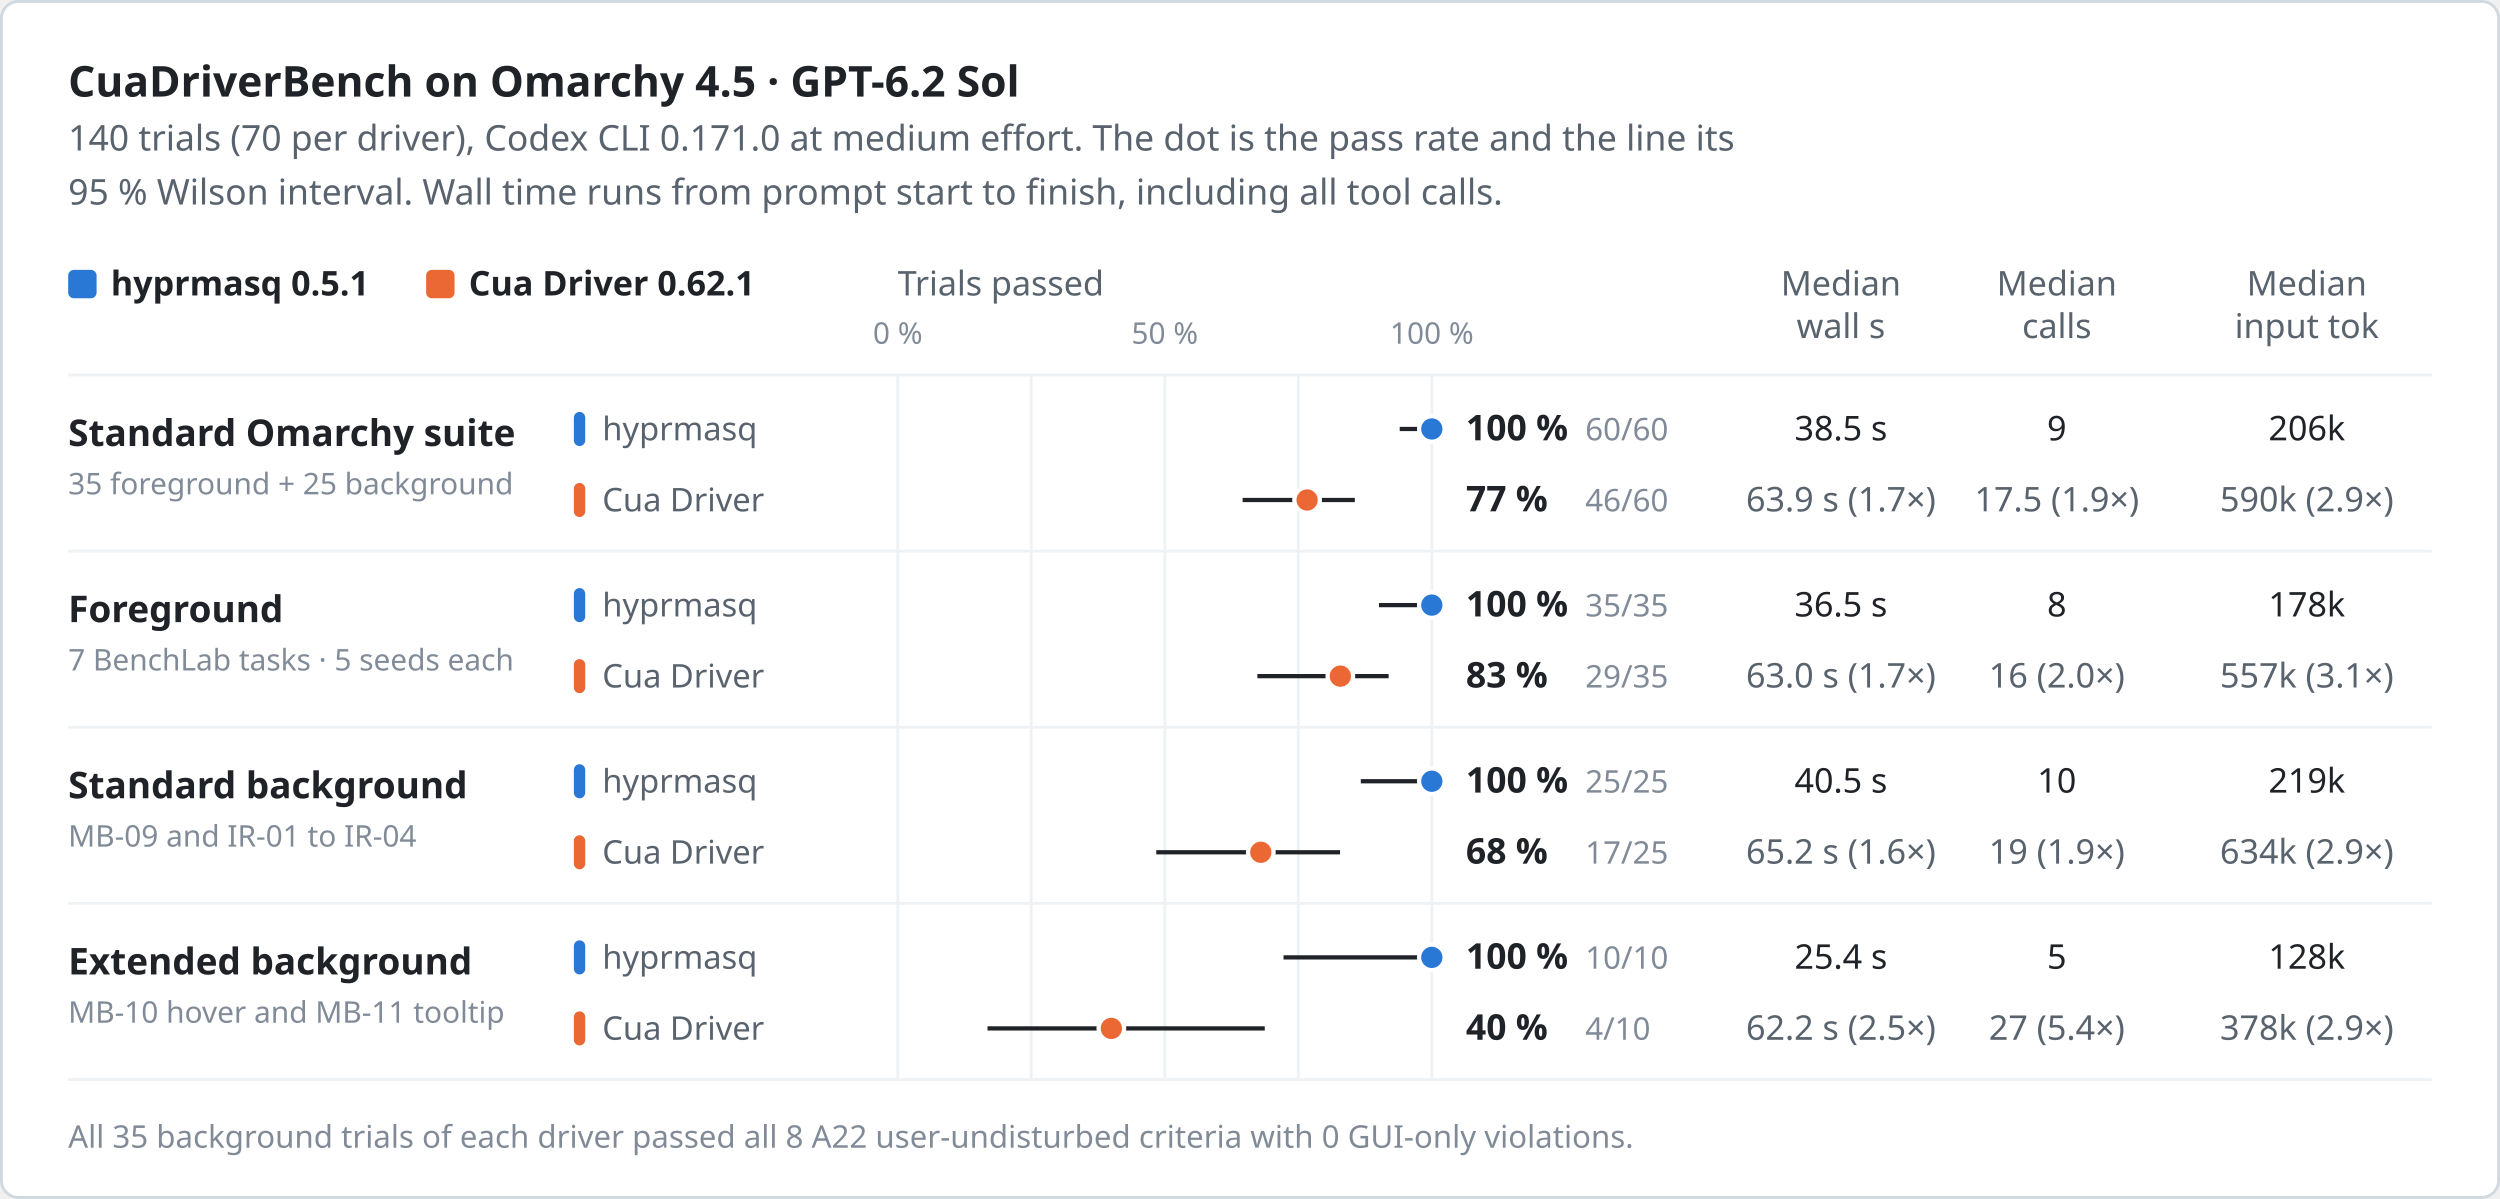
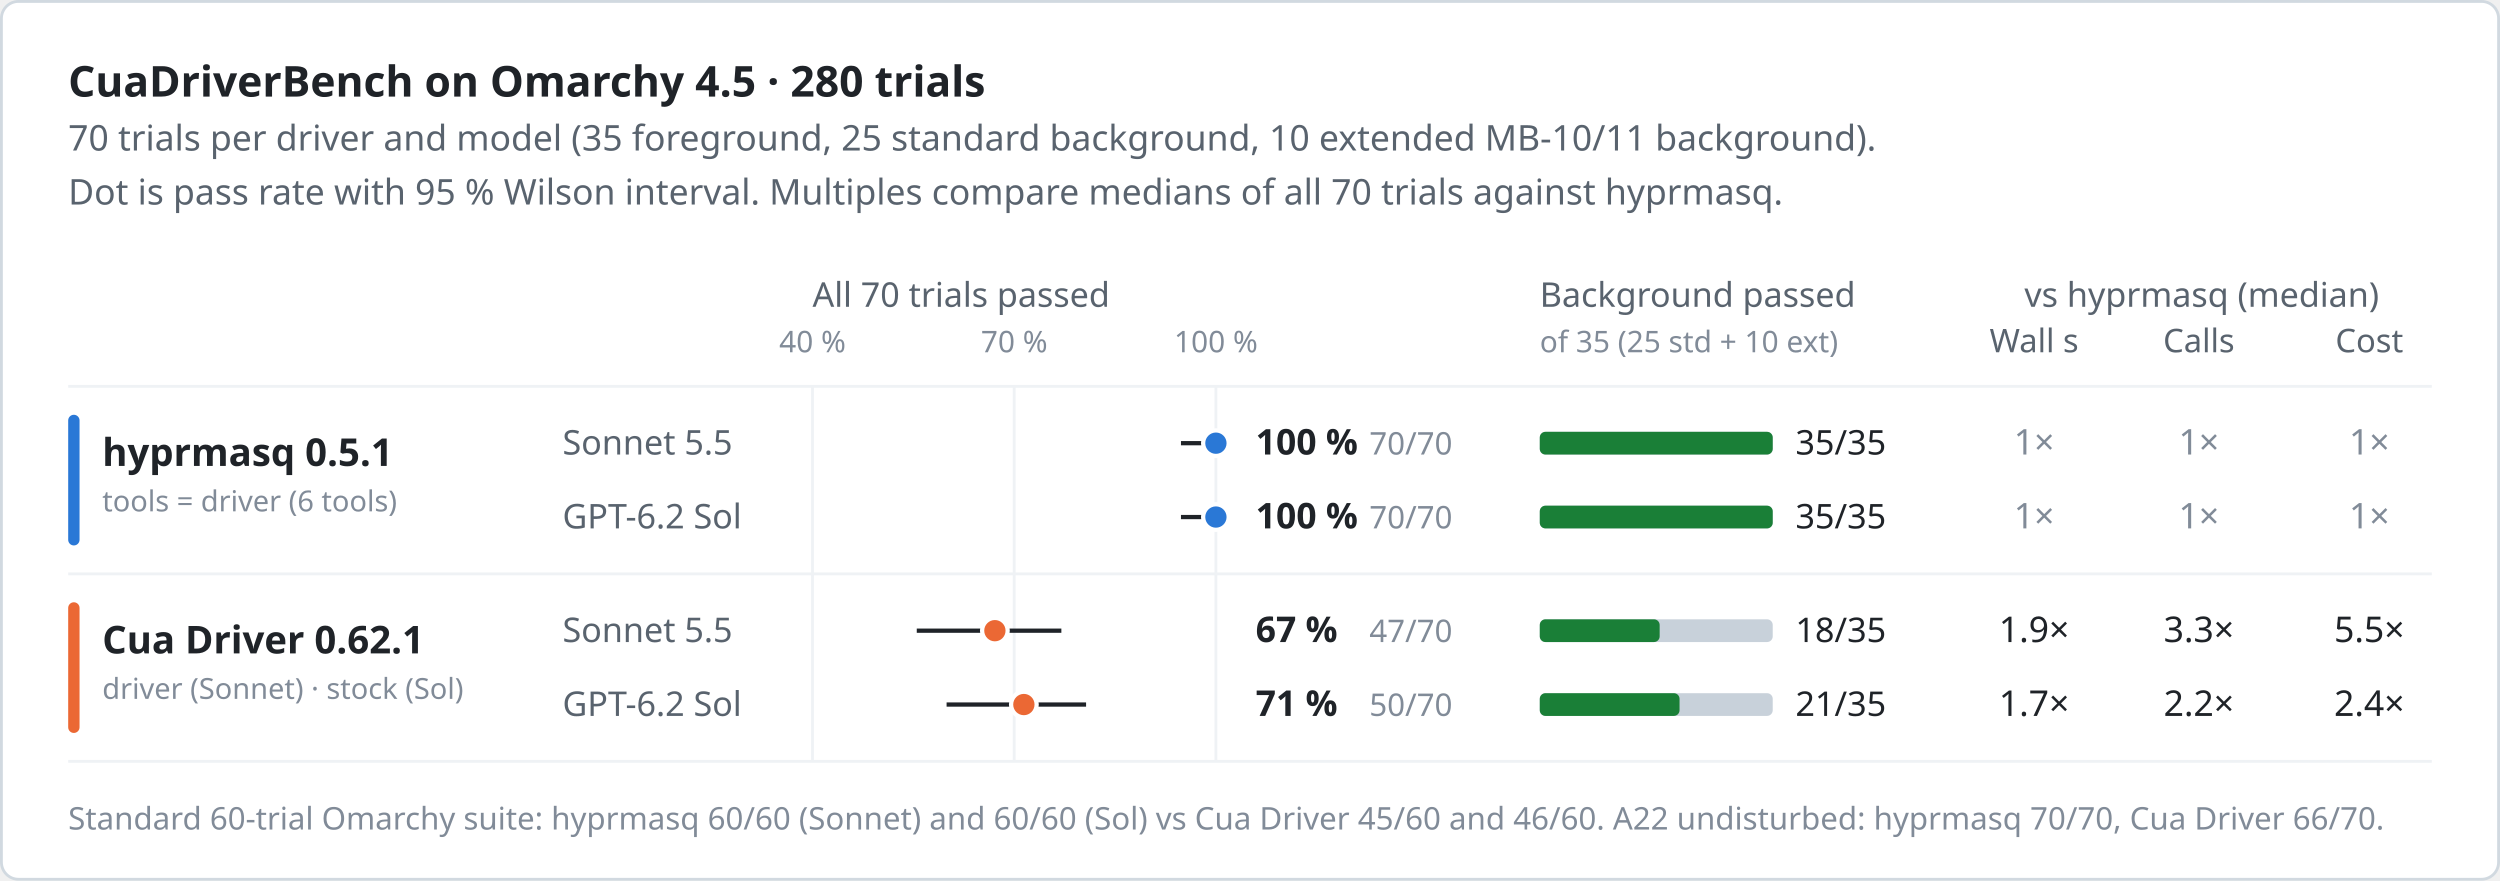
- <svg xmlns="http://www.w3.org/2000/svg" width="880" height="422" viewBox="0 0 880 422" role="img" aria-label="CuaDriverBench on Omarchy 4.5 with GPT-6.2 Sol: pass rates with 95 % Wilson intervals, median wall time, tool calls and input tokens for hyprmasq 0.5.1 and Cua Driver 0.62.1 across standard, foreground, background and extended background suites.">
+ <svg xmlns="http://www.w3.org/2000/svg" width="880" height="310" viewBox="0 0 880 310" role="img" aria-label="CuaDriverBench on Omarchy 4.5 across 280 trials (Claude Sonnet 5.5 and GPT-6.2 Sol): pass rate with 95 % Wilson interval on all 70 trials, background pass bar, and wall time, tool calls and list-price cost as multiples of hyprmasq 0.5.1.">
  <style>text{font-family:-apple-system, BlinkMacSystemFont, "Segoe UI", "Noto Sans", Helvetica, Arial, sans-serif;font-variant-numeric:tabular-nums}.t{fill:#1f2328}.t2{fill:#59636e}.m{fill:#818b98}.bg{fill:#ffffff;stroke:#d1d9e0}.grid{stroke:#eff2f5;stroke-width:1}.axis{stroke:#d1d9e0;stroke-width:1}.out{fill:#c8d1da}.pass{fill:#1a7f37}.dot0{fill:#2a78d6;stroke:#ffffff;stroke-width:1.5}.dot1{fill:#eb6834;stroke:#ffffff;stroke-width:1.5}.ring1{fill:#ffffff;stroke:#eb6834;stroke-width:1.75}.dot{fill:#424a53;stroke:#ffffff;stroke-width:1.5}.whisker{stroke:#1f2328;stroke-width:1.5}.range{stroke:#d1d9e0;stroke-width:1.5}.s0{fill:#2a78d6}.s1{fill:#eb6834}.s6{fill:#6250d6}.s7{fill:#e34948}</style>
-   <rect x="0.5" y="0.5" width="879" height="421" rx="6" class="bg" />
-   <text x="24" y="34" class="t" font-size="15" font-weight="600">CuaDriverBench on Omarchy 4.5 · GPT-6.2 Sol</text>
-   <text x="24" y="53" class="t2" font-size="12.5">140 trials (70 per driver), Codex CLI 0.171.0 at medium effort. The dot is the pass rate and the line its</text>
-   <text x="24" y="72" class="t2" font-size="12.5">95 % Wilson interval. Wall time runs from prompt start to finish, including all tool calls.</text>
-   <rect x="24" y="95" width="10" height="10" class="s0" rx="2" />
-   <text x="39" y="104" class="t" font-size="12" font-weight="600">hyprmasq 0.5.1</text>
-   <rect x="150" y="95" width="10" height="10" class="s1" rx="2" />
-   <text x="165" y="104" class="t" font-size="12" font-weight="600">Cua Driver 0.62.1</text>
-   <text x="316" y="104" class="t2" font-size="12">Trials passed</text>
-   <text x="316" y="121" class="m" font-size="10.5" text-anchor="middle">0 %</text>
-   <line x1="316" y1="132" x2="316" y2="380" class="grid" />
-   <text x="410" y="121" class="m" font-size="10.5" text-anchor="middle">50 %</text>
-   <line x1="410" y1="132" x2="410" y2="380" class="grid" />
-   <text x="504" y="121" class="m" font-size="10.5" text-anchor="middle">100 %</text>
-   <line x1="504" y1="132" x2="504" y2="380" class="grid" />
-   <line x1="363" y1="132" x2="363" y2="380" class="grid" />
-   <line x1="457" y1="132" x2="457" y2="380" class="grid" />
-   <text x="648" y="104" class="t2" font-size="12" text-anchor="middle">Median</text>
-   <text x="648" y="119" class="t2" font-size="12" text-anchor="middle">wall s</text>
-   <text x="724" y="104" class="t2" font-size="12" text-anchor="middle">Median</text>
-   <text x="724" y="119" class="t2" font-size="12" text-anchor="middle">calls</text>
-   <text x="812" y="104" class="t2" font-size="12" text-anchor="middle">Median</text>
-   <text x="812" y="119" class="t2" font-size="12" text-anchor="middle">input tok</text>
-   <line x1="24" y1="132" x2="856" y2="132" class="grid" />
-   <text x="24" y="157" class="t" font-size="13" font-weight="600">Standard Omarchy suite</text>
-   <text x="24" y="174" class="m" font-size="10.5">35 foreground + 25 background</text>
-   <rect x="202" y="145" width="4" height="12" class="s0" rx="2" />
-   <text x="212" y="155" class="t2" font-size="11.5">hyprmasq</text>
-   <line x1="492.7" y1="151" x2="504" y2="151" class="whisker" />
-   <circle cx="504" cy="151" r="4.5" class="dot0" />
-   <text x="516" y="155" class="t" font-size="12.5" font-weight="600">100 %</text>
-   <text x="558" y="155" class="m" font-size="11">60/60</text>
-   <text x="648" y="155" class="t" font-size="12" text-anchor="middle">38.5 s</text>
-   <text x="724" y="155" class="t" font-size="12" text-anchor="middle">9</text>
-   <text x="812" y="155" class="t" font-size="12" text-anchor="middle">206k</text>
-   <rect x="202" y="170" width="4" height="12" class="s1" rx="2" />
-   <text x="212" y="180" class="t2" font-size="11.5">Cua Driver</text>
-   <line x1="437.4" y1="176" x2="476.9" y2="176" class="whisker" />
-   <circle cx="460.1" cy="176" r="4.5" class="dot1" />
-   <text x="516" y="180" class="t" font-size="12.5" font-weight="600">77 %</text>
-   <text x="558" y="180" class="m" font-size="11">46/60</text>
-   <text x="648" y="180" class="t2" font-size="12" text-anchor="middle">63.9 s (1.7×)</text>
-   <text x="724" y="180" class="t2" font-size="12" text-anchor="middle">17.5 (1.9×)</text>
-   <text x="812" y="180" class="t2" font-size="12" text-anchor="middle">590k (2.9×)</text>
-   <line x1="24" y1="194" x2="856" y2="194" class="grid" />
-   <text x="24" y="219" class="t" font-size="13" font-weight="600">Foreground</text>
-   <text x="24" y="236" class="m" font-size="10.5">7 BenchLab tasks · 5 seeds each</text>
-   <rect x="202" y="207" width="4" height="12" class="s0" rx="2" />
-   <text x="212" y="217" class="t2" font-size="11.5">hyprmasq</text>
-   <line x1="485.4" y1="213" x2="504" y2="213" class="whisker" />
-   <circle cx="504" cy="213" r="4.5" class="dot0" />
-   <text x="516" y="217" class="t" font-size="12.5" font-weight="600">100 %</text>
-   <text x="558" y="217" class="m" font-size="11">35/35</text>
-   <text x="648" y="217" class="t" font-size="12" text-anchor="middle">36.5 s</text>
-   <text x="724" y="217" class="t" font-size="12" text-anchor="middle">8</text>
-   <text x="812" y="217" class="t" font-size="12" text-anchor="middle">178k</text>
-   <rect x="202" y="232" width="4" height="12" class="s1" rx="2" />
-   <text x="212" y="242" class="t2" font-size="11.5">Cua Driver</text>
-   <line x1="442.6" y1="238" x2="488.8" y2="238" class="whisker" />
-   <circle cx="471.8" cy="238" r="4.5" class="dot1" />
-   <text x="516" y="242" class="t" font-size="12.5" font-weight="600">83 %</text>
-   <text x="558" y="242" class="m" font-size="11">29/35</text>
-   <text x="648" y="242" class="t2" font-size="12" text-anchor="middle">63.0 s (1.7×)</text>
-   <text x="724" y="242" class="t2" font-size="12" text-anchor="middle">16 (2.0×)</text>
-   <text x="812" y="242" class="t2" font-size="12" text-anchor="middle">557k (3.1×)</text>
-   <line x1="24" y1="256" x2="856" y2="256" class="grid" />
-   <text x="24" y="281" class="t" font-size="13" font-weight="600">Standard background</text>
-   <text x="24" y="298" class="m" font-size="10.5">MB-09 and IR-01 to IR-04</text>
-   <rect x="202" y="269" width="4" height="12" class="s0" rx="2" />
-   <text x="212" y="279" class="t2" font-size="11.5">hyprmasq</text>
-   <line x1="479" y1="275" x2="504" y2="275" class="whisker" />
-   <circle cx="504" cy="275" r="4.5" class="dot0" />
-   <text x="516" y="279" class="t" font-size="12.5" font-weight="600">100 %</text>
-   <text x="558" y="279" class="m" font-size="11">25/25</text>
-   <text x="648" y="279" class="t" font-size="12" text-anchor="middle">40.5 s</text>
-   <text x="724" y="279" class="t" font-size="12" text-anchor="middle">10</text>
-   <text x="812" y="279" class="t" font-size="12" text-anchor="middle">219k</text>
-   <rect x="202" y="294" width="4" height="12" class="s1" rx="2" />
-   <text x="212" y="304" class="t2" font-size="11.5">Cua Driver</text>
-   <line x1="407" y1="300" x2="471.7" y2="300" class="whisker" />
-   <circle cx="443.8" cy="300" r="4.5" class="dot1" />
-   <text x="516" y="304" class="t" font-size="12.5" font-weight="600">68 %</text>
-   <text x="558" y="304" class="m" font-size="11">17/25</text>
-   <text x="648" y="304" class="t2" font-size="12" text-anchor="middle">65.2 s (1.6×)</text>
-   <text x="724" y="304" class="t2" font-size="12" text-anchor="middle">19 (1.9×)</text>
-   <text x="812" y="304" class="t2" font-size="12" text-anchor="middle">634k (2.9×)</text>
-   <line x1="24" y1="318" x2="856" y2="318" class="grid" />
-   <text x="24" y="343" class="t" font-size="13" font-weight="600">Extended background</text>
-   <text x="24" y="360" class="m" font-size="10.5">MB-10 hover and MB-11 tooltip</text>
-   <rect x="202" y="331" width="4" height="12" class="s0" rx="2" />
-   <text x="212" y="341" class="t2" font-size="11.5">hyprmasq</text>
-   <line x1="451.8" y1="337" x2="504" y2="337" class="whisker" />
-   <circle cx="504" cy="337" r="4.5" class="dot0" />
-   <text x="516" y="341" class="t" font-size="12.5" font-weight="600">100 %</text>
-   <text x="558" y="341" class="m" font-size="11">10/10</text>
-   <text x="648" y="341" class="t" font-size="12" text-anchor="middle">25.4 s</text>
-   <text x="724" y="341" class="t" font-size="12" text-anchor="middle">5</text>
-   <text x="812" y="341" class="t" font-size="12" text-anchor="middle">128k</text>
-   <rect x="202" y="356" width="4" height="12" class="s1" rx="2" />
-   <text x="212" y="366" class="t2" font-size="11.5">Cua Driver</text>
-   <line x1="347.6" y1="362" x2="445.2" y2="362" class="whisker" />
-   <circle cx="391.2" cy="362" r="4.5" class="dot1" />
-   <text x="516" y="366" class="t" font-size="12.5" font-weight="600">40 %</text>
-   <text x="558" y="366" class="m" font-size="11">4/10</text>
-   <text x="648" y="366" class="t2" font-size="12" text-anchor="middle">62.2 s (2.5×)</text>
-   <text x="724" y="366" class="t2" font-size="12" text-anchor="middle">27 (5.4×)</text>
-   <text x="812" y="366" class="t2" font-size="12" text-anchor="middle">378k (2.9×)</text>
-   <line x1="24" y1="380" x2="856" y2="380" class="grid" />
-   <text x="24" y="404" class="m" font-size="11">All 35 background trials of each driver passed all 8 A22 user-undisturbed criteria with 0 GUI-only violations.</text>
+   <rect x="0.5" y="0.5" width="879" height="309" rx="6" class="bg" />
+   <text x="24" y="34" class="t" font-size="15" font-weight="600">CuaDriverBench on Omarchy 4.5 · 280 trials</text>
+   <text x="24" y="53" class="t2" font-size="12.5">70 trials per driver and model (35 foreground, 25 standard background, 10 extended MB-10/11 background).</text>
+   <text x="24" y="72" class="t2" font-size="12.5">Dot is pass rate with 95 % Wilson interval. Multiples compare medians of all 70 trials against hyprmasq.</text>
+   <text x="286" y="108" class="t2" font-size="12">All 70 trials passed</text>
+   <text x="286" y="124" class="m" font-size="10.5" text-anchor="middle">40 %</text>
+   <line x1="286" y1="136" x2="286" y2="268" class="grid" />
+   <text x="357" y="124" class="m" font-size="10.5" text-anchor="middle">70 %</text>
+   <line x1="357" y1="136" x2="357" y2="268" class="grid" />
+   <text x="428" y="124" class="m" font-size="10.5" text-anchor="middle">100 %</text>
+   <line x1="428" y1="136" x2="428" y2="268" class="grid" />
+   <text x="542" y="108" class="t2" font-size="12">Background passed</text>
+   <text x="542" y="124" class="m" font-size="10.5">of 35 (25 std + 10 ext)</text>
+   <text x="775" y="108" class="t2" font-size="12" text-anchor="middle">vs hyprmasq (median)</text>
+   <text x="716" y="124" class="t2" font-size="11.5" text-anchor="middle">Wall s</text>
+   <text x="774" y="124" class="t2" font-size="11.5" text-anchor="middle">Calls</text>
+   <text x="834" y="124" class="t2" font-size="11.5" text-anchor="middle">Cost</text>
+   <line x1="24" y1="136" x2="856" y2="136" class="grid" />
+   <rect x="24" y="146" width="4" height="46" class="s0" rx="2" />
+   <text x="36" y="164" class="t" font-size="13.5" font-weight="600">hyprmasq 0.5.1</text>
+   <text x="36" y="180" class="m" font-size="10.2">tools = driver (6 tools)</text>
+   <text x="198" y="160" class="t2" font-size="12">Sonnet 5.5</text>
+   <line x1="415.7" y1="156" x2="428" y2="156" class="whisker" />
+   <circle cx="428" cy="156" r="4.5" class="dot0" />
+   <text x="442" y="160" class="t" font-size="12.5" font-weight="600">100 %</text>
+   <text x="482" y="160" class="m" font-size="11">70/70</text>
+   <rect x="542" y="152" width="82" height="8" class="out" rx="2" />
+   <rect x="542" y="152" width="82" height="8" class="pass" rx="2" />
+   <text x="632" y="160" class="t" font-size="12">35/35</text>
+   <text x="716" y="160" class="m" font-size="12.5" text-anchor="middle">1×</text>
+   <text x="774" y="160" class="m" font-size="12.5" text-anchor="middle">1×</text>
+   <text x="834" y="160" class="m" font-size="12.5" text-anchor="middle">1×</text>
+   <text x="198" y="186" class="t2" font-size="12">GPT-6.2 Sol</text>
+   <line x1="415.7" y1="182" x2="428" y2="182" class="whisker" />
+   <circle cx="428" cy="182" r="4.5" class="dot0" />
+   <text x="442" y="186" class="t" font-size="12.5" font-weight="600">100 %</text>
+   <text x="482" y="186" class="m" font-size="11">70/70</text>
+   <rect x="542" y="178" width="82" height="8" class="out" rx="2" />
+   <rect x="542" y="178" width="82" height="8" class="pass" rx="2" />
+   <text x="632" y="186" class="t" font-size="12">35/35</text>
+   <text x="716" y="186" class="m" font-size="12.5" text-anchor="middle">1×</text>
+   <text x="774" y="186" class="m" font-size="12.5" text-anchor="middle">1×</text>
+   <text x="834" y="186" class="m" font-size="12.5" text-anchor="middle">1×</text>
+   <line x1="24" y1="202" x2="856" y2="202" class="grid" />
+   <rect x="24" y="212" width="4" height="46" class="s1" rx="2" />
+   <text x="36" y="230" class="t" font-size="13.5" font-weight="600">Cua Driver 0.62.1</text>
+   <text x="36" y="246" class="m" font-size="10.2">driver (Sonnet) · stock (Sol)</text>
+   <text x="198" y="226" class="t2" font-size="12">Sonnet 5.5</text>
+   <line x1="322.7" y1="222" x2="373.6" y2="222" class="whisker" />
+   <circle cx="350.2" cy="222" r="4.5" class="dot1" />
+   <text x="442" y="226" class="t" font-size="12.5" font-weight="600">67 %</text>
+   <text x="482" y="226" class="m" font-size="11">47/70</text>
+   <rect x="542" y="218" width="82" height="8" class="out" rx="2" />
+   <rect x="542" y="218" width="42.2" height="8" class="pass" rx="2" />
+   <text x="632" y="226" class="t" font-size="12">18/35</text>
+   <text x="716" y="226" class="t" font-size="12.5" text-anchor="middle">1.9×</text>
+   <text x="774" y="226" class="t" font-size="12.5" text-anchor="middle">3.3×</text>
+   <text x="834" y="226" class="t" font-size="12.5" text-anchor="middle">5.5×</text>
+   <text x="198" y="252" class="t2" font-size="12">GPT-6.2 Sol</text>
+   <line x1="333.2" y1="248" x2="382.3" y2="248" class="whisker" />
+   <circle cx="360.4" cy="248" r="4.5" class="dot1" />
+   <text x="442" y="252" class="t" font-size="12.5" font-weight="600">71 %</text>
+   <text x="482" y="252" class="m" font-size="11">50/70</text>
+   <rect x="542" y="244" width="82" height="8" class="out" rx="2" />
+   <rect x="542" y="244" width="49.2" height="8" class="pass" rx="2" />
+   <text x="632" y="252" class="t" font-size="12">21/35</text>
+   <text x="716" y="252" class="t" font-size="12.5" text-anchor="middle">1.7×</text>
+   <text x="774" y="252" class="t" font-size="12.5" text-anchor="middle">2.2×</text>
+   <text x="834" y="252" class="t" font-size="12.5" text-anchor="middle">2.4×</text>
+   <line x1="24" y1="268" x2="856" y2="268" class="grid" />
+   <text x="24" y="292" class="m" font-size="11">Standard 60-trial Omarchy suite: hyprmasq 60/60 (Sonnet) and 60/60 (Sol) vs Cua Driver 45/60 and 46/60. A22 undisturbed: hyprmasq 70/70, Cua Driver 66/70.</text>
</svg>
